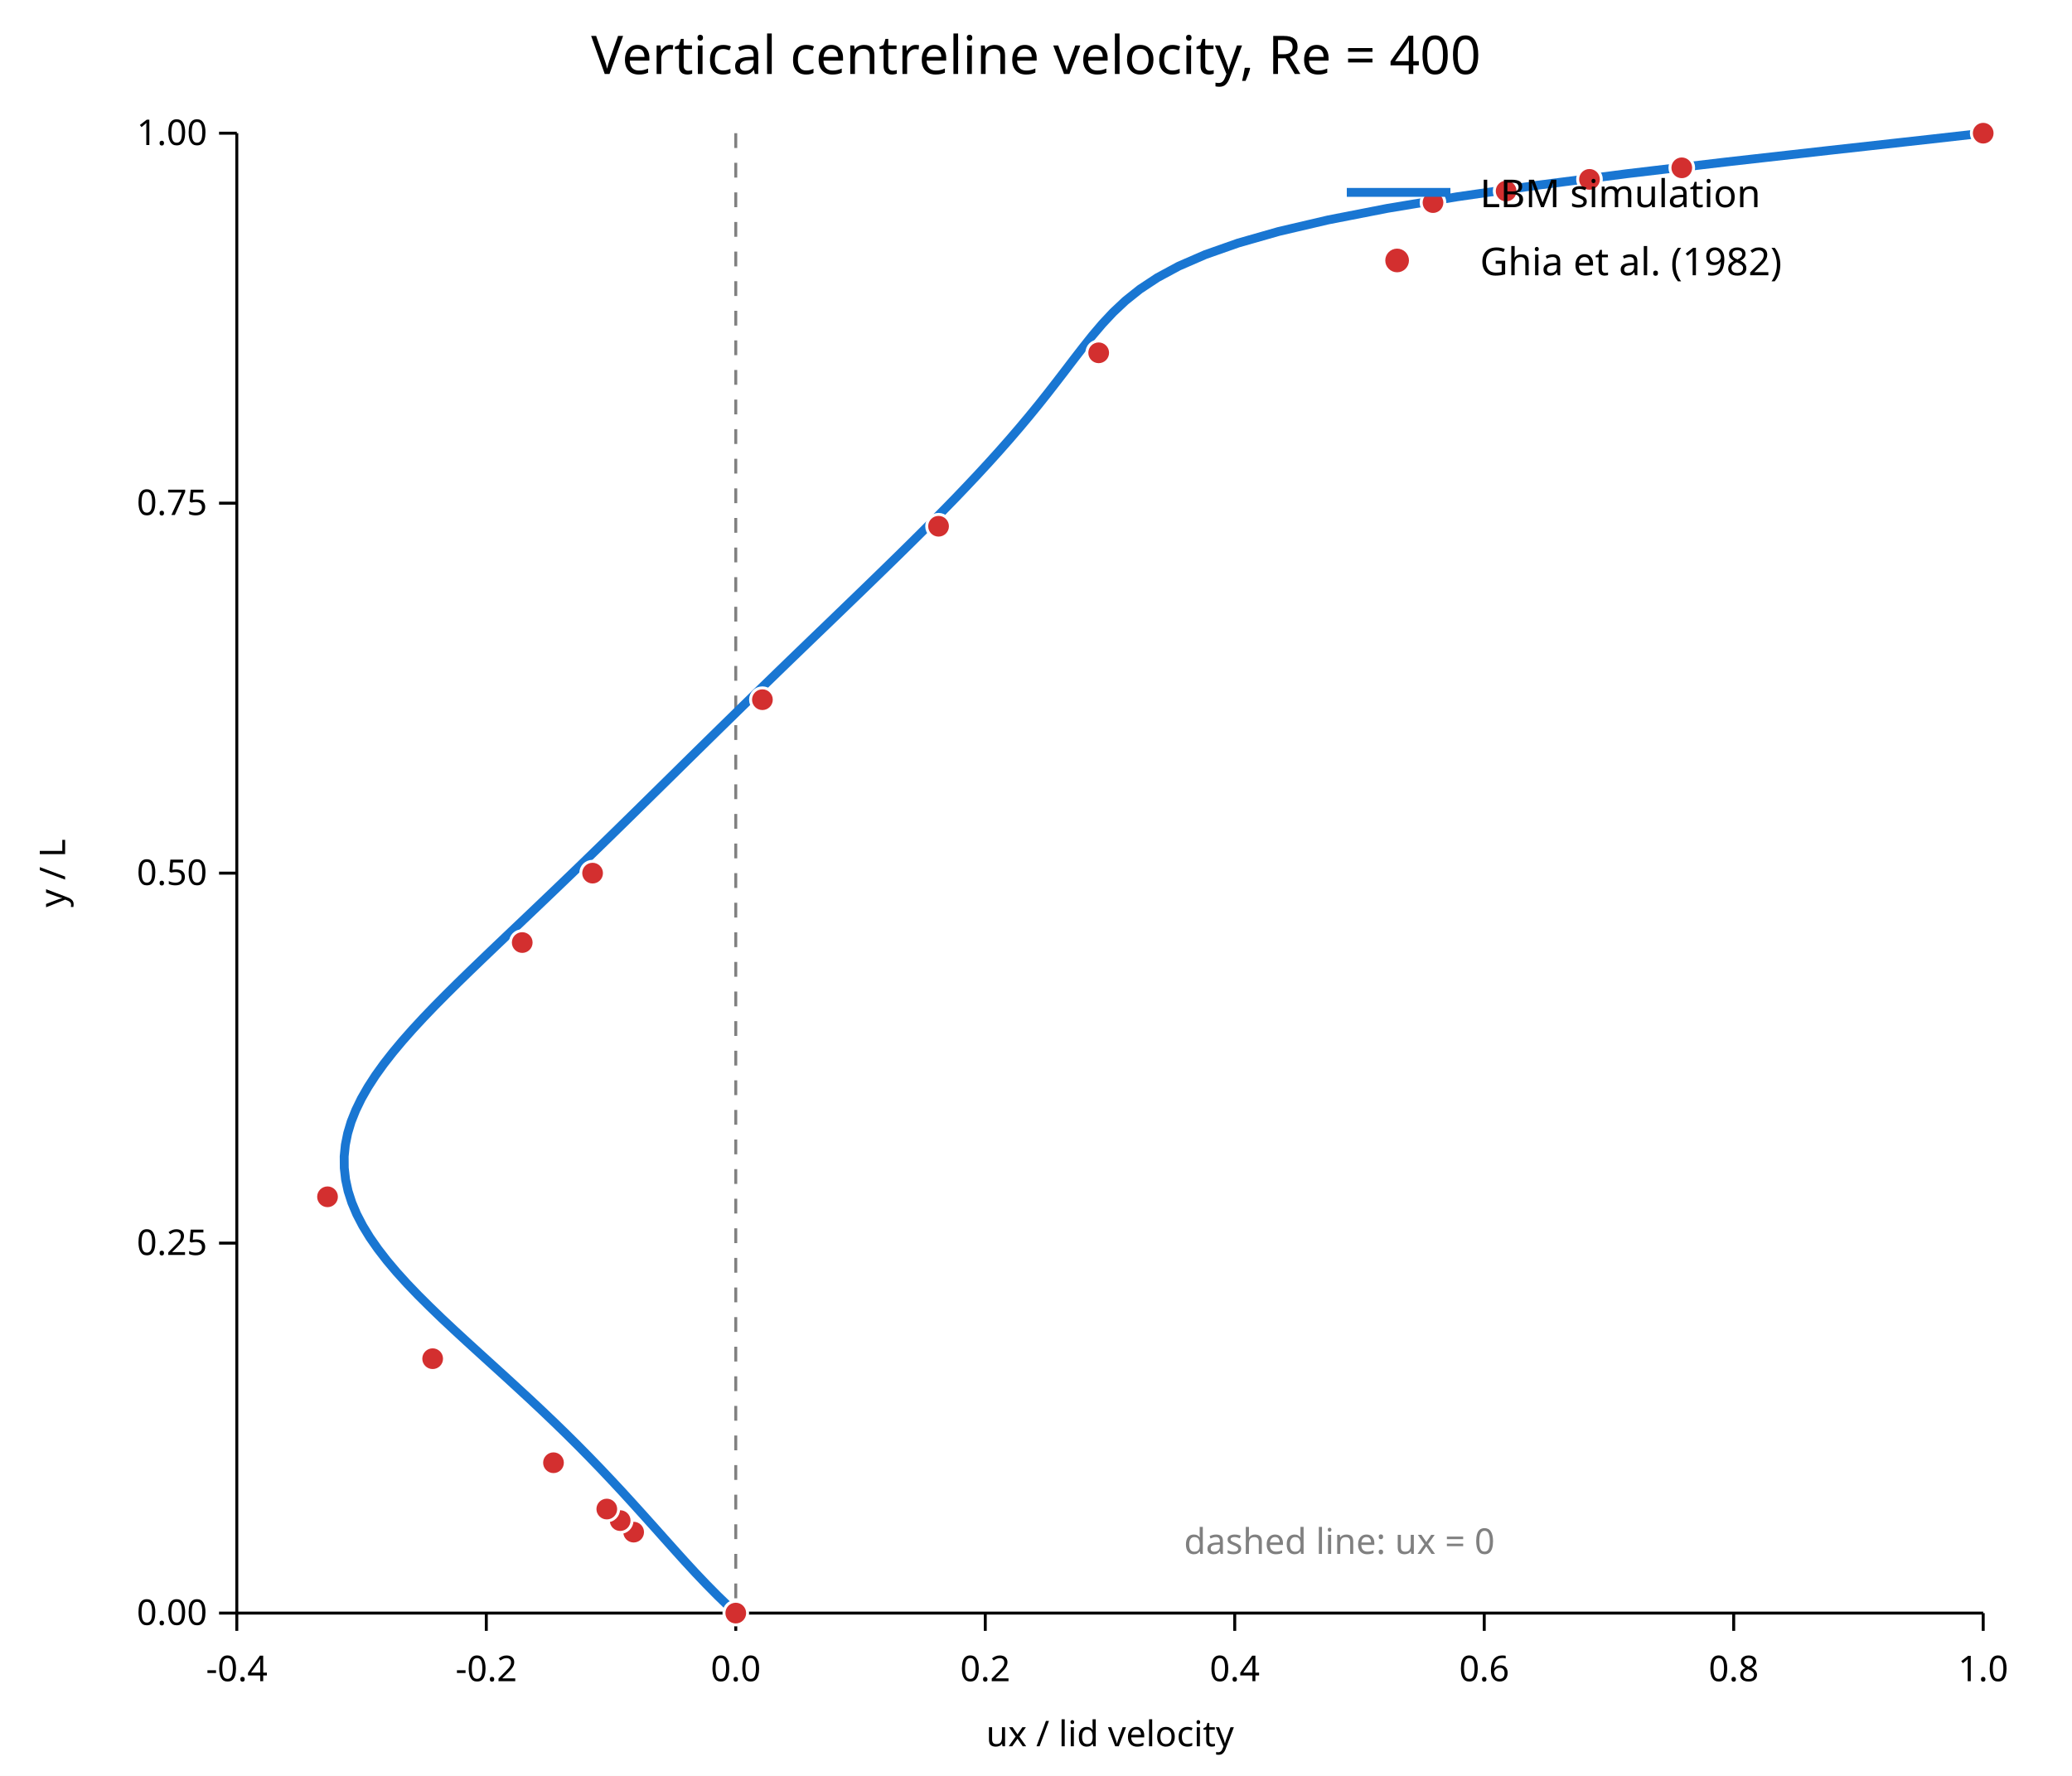
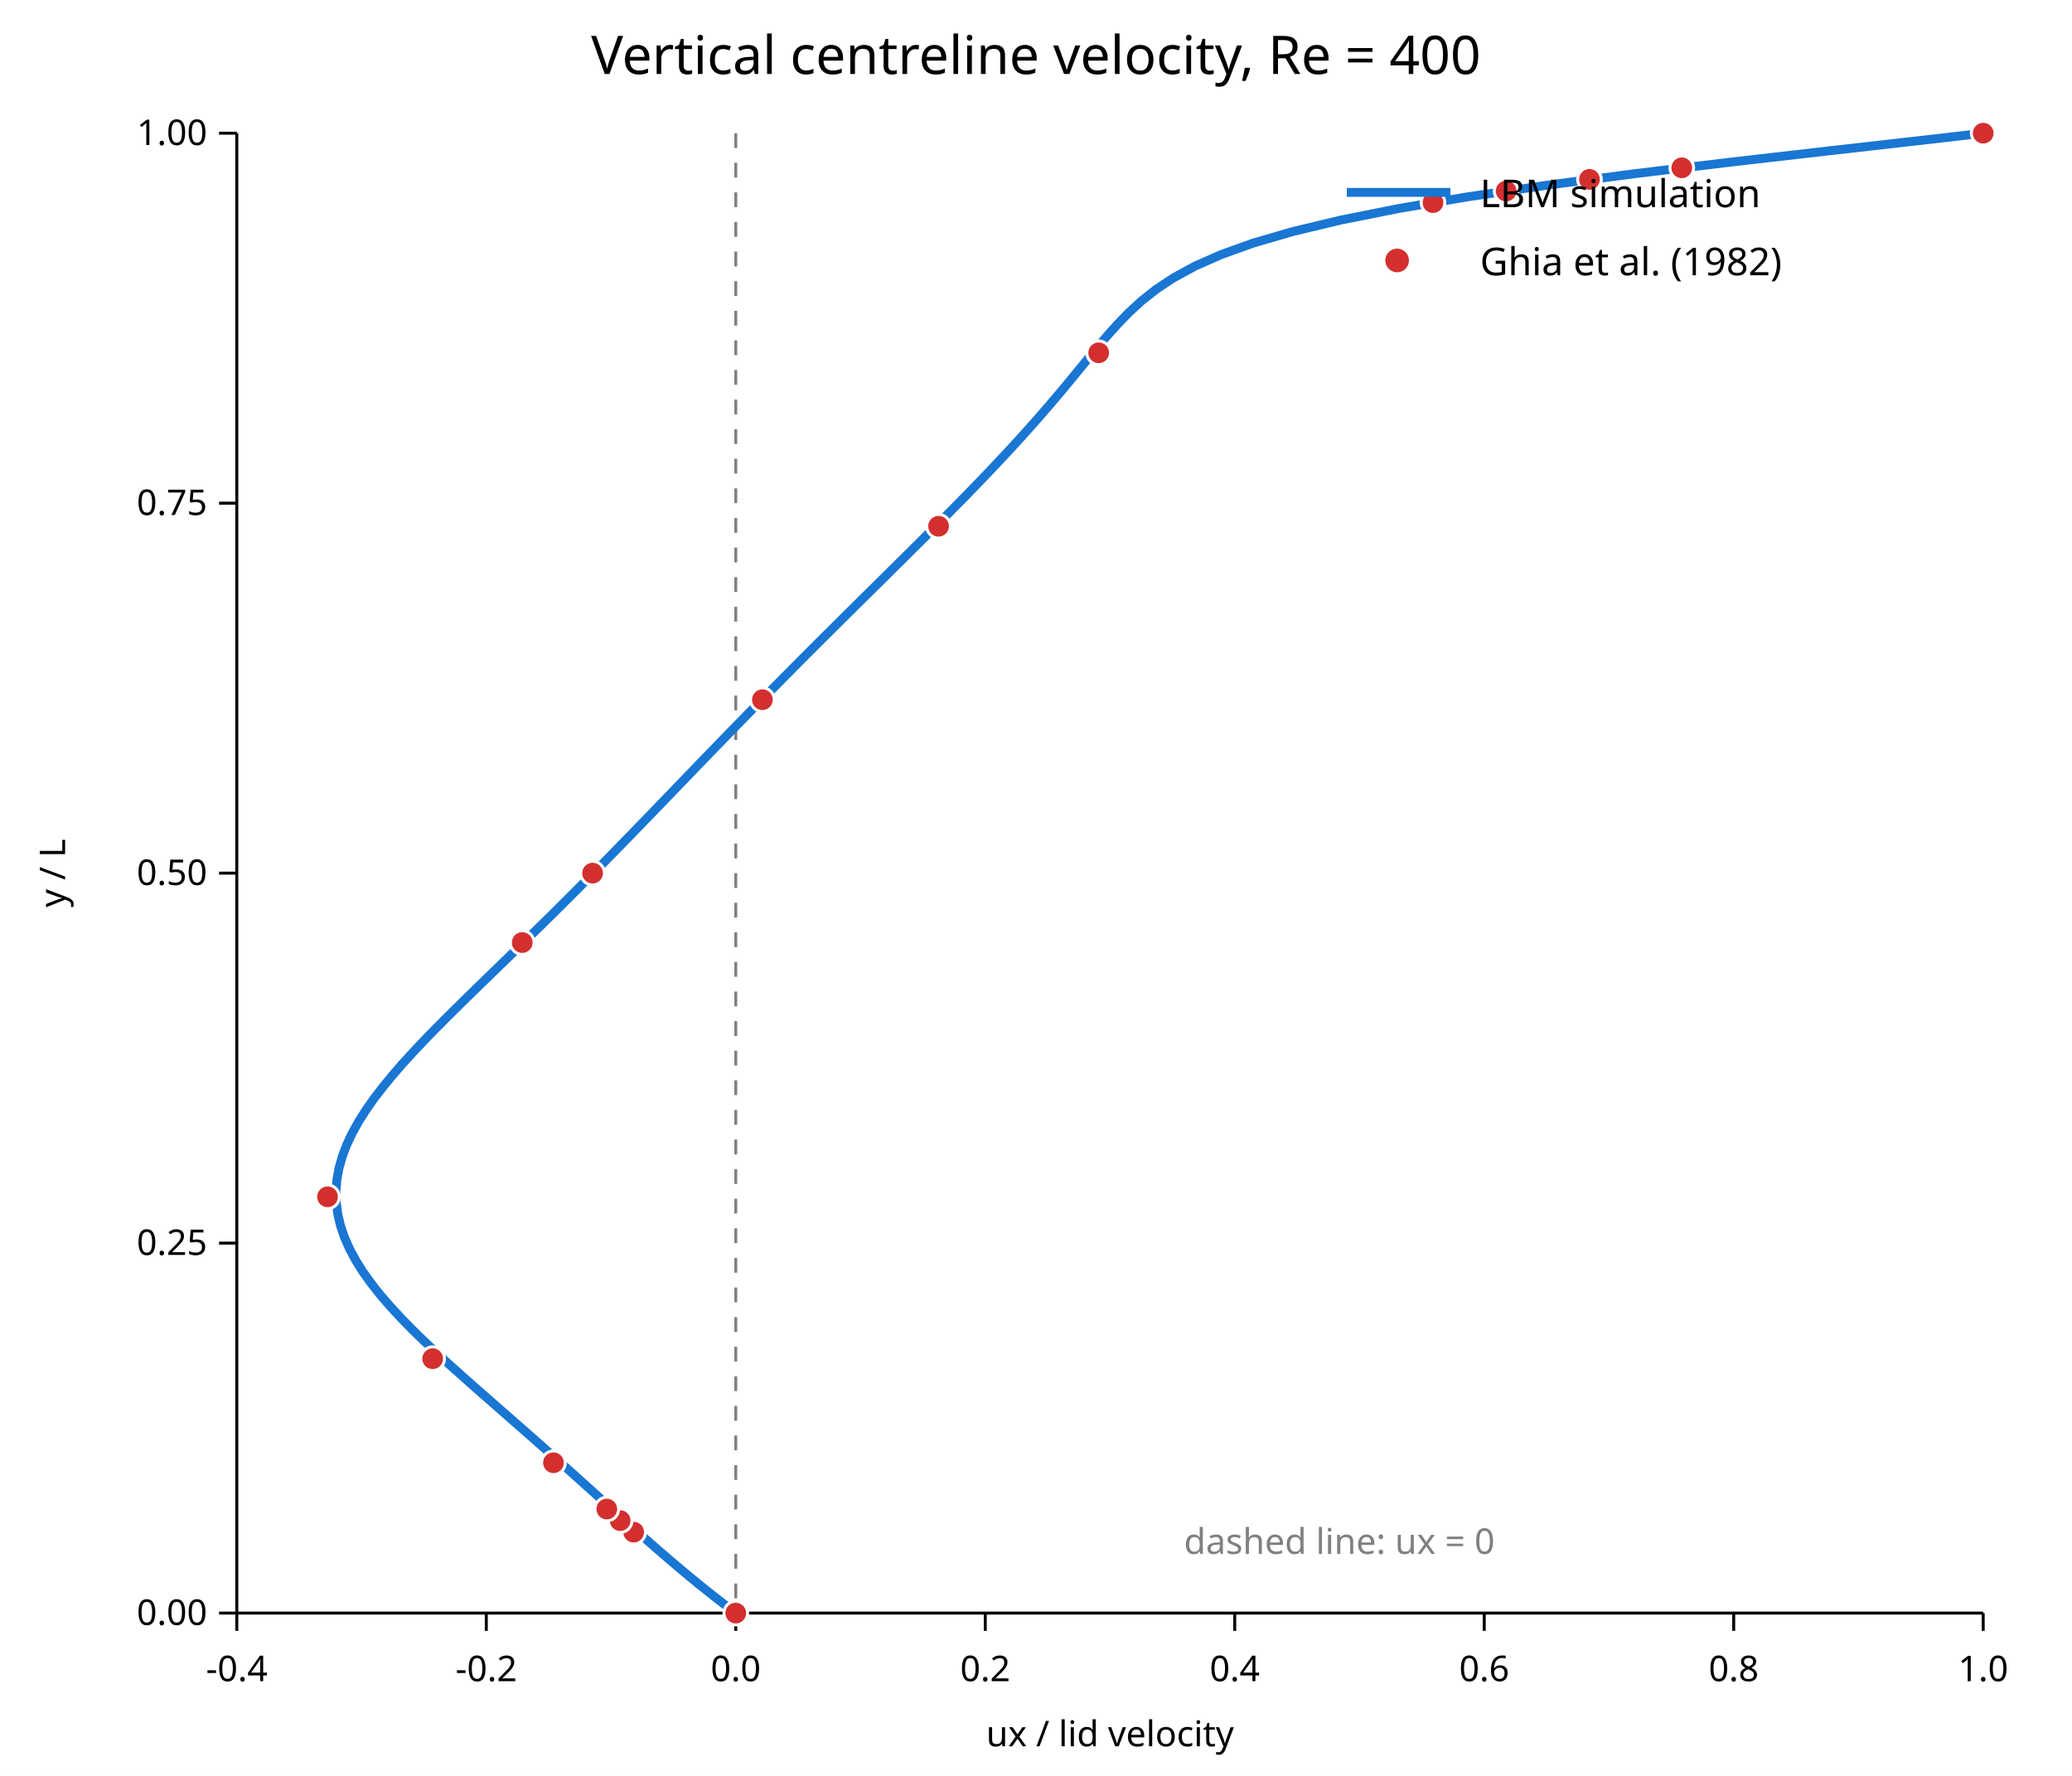
<svg xmlns="http://www.w3.org/2000/svg" width="700" height="600" viewBox="0 0 700 600">
  <rect width="100%" height="100%" fill="white" />
  <text x="350.0" y="25" text-anchor="middle" font-family="sans-serif" font-size="18">Vertical centreline velocity, Re = 400</text>
  <line x1="80" y1="545" x2="670" y2="545" stroke="black" />
  <line x1="80" y1="45" x2="80" y2="545" stroke="black" />
  <line x1="248.57" y1="45" x2="248.57" y2="545" stroke="gray" stroke-dasharray="5 5" />
-   <polyline points="248.57,545.00 246.50,543.05 242.46,539.14 238.60,535.23 234.89,531.33 231.29,527.42 227.77,523.52 224.27,519.61 220.78,515.70 217.28,511.80 213.74,507.89 210.17,503.98 206.53,500.08 202.83,496.17 199.06,492.27 195.21,488.36 191.27,484.45 187.26,480.55 183.16,476.64 179.00,472.73 174.77,468.83 170.51,464.92 166.21,461.02 161.91,457.11 157.62,453.20 153.39,449.30 149.22,445.39 145.17,441.48 141.25,437.58 137.50,433.67 133.97,429.77 130.67,425.86 127.65,421.95 124.93,418.05 122.54,414.14 120.51,410.23 118.86,406.33 117.60,402.42 116.75,398.52 116.31,394.61 116.28,390.70 116.67,386.80 117.46,382.89 118.63,378.98 120.19,375.08 122.09,371.17 124.32,367.27 126.85,363.36 129.66,359.45 132.71,355.55 135.98,351.64 139.44,347.73 143.05,343.83 146.80,339.92 150.66,336.02 154.60,332.11 158.61,328.20 162.66,324.30 166.74,320.39 170.84,316.48 174.95,312.58 179.06,308.67 183.15,304.77 187.24,300.86 191.31,296.95 195.36,293.05 199.39,289.14 203.41,285.23 207.41,281.33 211.40,277.42 215.37,273.52 219.34,269.61 223.31,265.70 227.27,261.80 231.23,257.89 235.20,253.98 239.17,250.08 243.15,246.17 247.14,242.27 251.13,238.36 255.14,234.45 259.16,230.55 263.18,226.64 267.22,222.73 271.26,218.83 275.31,214.92 279.37,211.02 283.42,207.11 287.47,203.20 291.51,199.30 295.54,195.39 299.56,191.48 303.55,187.58 307.52,183.67 311.45,179.77 315.34,175.86 319.19,171.95 322.99,168.05 326.72,164.14 330.40,160.23 334.00,156.33 337.53,152.42 340.97,148.52 344.33,144.61 347.61,140.70 350.80,136.80 353.91,132.89 356.95,128.98 359.95,125.08 362.93,121.17 365.95,117.27 369.06,113.36 372.38,109.45 376.03,105.55 380.19,101.64 385.08,97.73 390.98,93.83 398.22,89.92 407.19,86.02 418.31,82.11 432.01,78.20 448.71,74.30 468.74,70.39 492.31,66.48 519.40,62.58 549.76,58.67 582.78,54.77 617.53,50.86 652.77,46.95 670.00,45.00" fill="none" stroke="#1976d2" stroke-width="3" />
+   <polyline points="248.57,545.00 246.00,543.05 240.95,539.14 236.06,535.23 231.32,531.33 226.70,527.42 222.17,523.52 217.71,519.61 213.32,515.70 208.96,511.80 204.62,507.89 200.29,503.98 195.95,500.08 191.60,496.17 187.22,492.27 182.82,488.36 178.39,484.45 173.94,480.55 169.48,476.64 165.02,472.73 160.57,468.83 156.16,464.92 151.80,461.02 147.53,457.11 143.38,453.20 139.37,449.30 135.54,445.39 131.93,441.48 128.55,437.58 125.45,433.67 122.66,429.77 120.20,425.86 118.10,421.95 116.37,418.05 115.04,414.14 114.12,410.23 113.61,406.33 113.51,402.42 113.82,398.52 114.54,394.61 115.65,390.70 117.13,386.80 118.97,382.89 121.13,378.98 123.60,375.08 126.35,371.17 129.34,367.27 132.55,363.36 135.94,359.45 139.50,355.55 143.18,351.64 146.98,347.73 150.86,343.83 154.80,339.92 158.78,336.02 162.79,332.11 166.82,328.20 170.84,324.30 174.86,320.39 178.86,316.48 182.85,312.58 186.81,308.67 190.74,304.77 194.65,300.86 198.53,296.95 202.38,293.05 206.22,289.14 210.03,285.23 213.83,281.33 217.62,277.42 221.39,273.52 225.16,269.61 228.93,265.70 232.69,261.80 236.46,257.89 240.24,253.98 244.02,250.08 247.82,246.17 251.63,242.27 255.45,238.36 259.29,234.45 263.14,230.55 267.01,226.64 270.89,222.73 274.79,218.83 278.71,214.92 282.63,211.02 286.57,207.11 290.51,203.20 294.46,199.30 298.41,195.39 302.36,191.48 306.30,187.58 310.23,183.67 314.15,179.77 318.05,175.86 321.91,171.95 325.75,168.05 329.55,164.14 333.31,160.23 337.01,156.33 340.66,152.42 344.25,148.52 347.77,144.61 351.22,140.70 354.60,136.80 357.92,132.89 361.18,128.98 364.39,125.08 367.59,121.17 370.82,117.27 374.13,113.36 377.63,109.45 381.42,105.55 385.68,101.64 390.63,97.73 396.52,93.83 403.70,89.92 412.52,86.02 423.43,82.11 436.85,78.20 453.21,74.30 472.83,70.39 495.95,66.48 522.55,62.58 552.35,58.67 584.75,54.77 618.79,50.86 653.21,46.95 670.00,45.00" fill="none" stroke="#1976d2" stroke-width="3" />
  <text x="375.0" y="590" text-anchor="middle" font-family="sans-serif">ux / lid velocity</text>
  <text x="22" y="295.0" text-anchor="middle" transform="rotate(-90 22 295.0)" font-family="sans-serif">y / L</text>
  <line x1="80.00" y1="545" x2="80.00" y2="551" stroke="black" />
  <text x="80.00" y="568" text-anchor="middle" font-family="sans-serif" font-size="12">-0.4</text>
  <line x1="164.29" y1="545" x2="164.29" y2="551" stroke="black" />
  <text x="164.29" y="568" text-anchor="middle" font-family="sans-serif" font-size="12">-0.2</text>
  <line x1="248.57" y1="545" x2="248.57" y2="551" stroke="black" />
  <text x="248.57" y="568" text-anchor="middle" font-family="sans-serif" font-size="12">0.0</text>
  <line x1="332.86" y1="545" x2="332.86" y2="551" stroke="black" />
  <text x="332.86" y="568" text-anchor="middle" font-family="sans-serif" font-size="12">0.2</text>
  <line x1="417.14" y1="545" x2="417.14" y2="551" stroke="black" />
  <text x="417.14" y="568" text-anchor="middle" font-family="sans-serif" font-size="12">0.4</text>
  <line x1="501.43" y1="545" x2="501.43" y2="551" stroke="black" />
  <text x="501.43" y="568" text-anchor="middle" font-family="sans-serif" font-size="12">0.6</text>
  <line x1="585.71" y1="545" x2="585.71" y2="551" stroke="black" />
  <text x="585.71" y="568" text-anchor="middle" font-family="sans-serif" font-size="12">0.8</text>
  <line x1="670.00" y1="545" x2="670.00" y2="551" stroke="black" />
  <text x="670.00" y="568" text-anchor="middle" font-family="sans-serif" font-size="12">1.0</text>
  <line x1="74" y1="545.00" x2="80" y2="545.00" stroke="black" />
  <text x="70" y="549.00" text-anchor="end" font-family="sans-serif" font-size="12">0.00</text>
  <line x1="74" y1="420.00" x2="80" y2="420.00" stroke="black" />
  <text x="70" y="424.00" text-anchor="end" font-family="sans-serif" font-size="12">0.25</text>
  <line x1="74" y1="295.00" x2="80" y2="295.00" stroke="black" />
  <text x="70" y="299.00" text-anchor="end" font-family="sans-serif" font-size="12">0.50</text>
  <line x1="74" y1="170.00" x2="80" y2="170.00" stroke="black" />
  <text x="70" y="174.00" text-anchor="end" font-family="sans-serif" font-size="12">0.75</text>
  <line x1="74" y1="45.00" x2="80" y2="45.00" stroke="black" />
  <text x="70" y="49.00" text-anchor="end" font-family="sans-serif" font-size="12">1.00</text>
  <circle cx="248.57" cy="545.00" r="4" fill="#d32f2f" stroke="white" stroke-width="1" />
  <circle cx="214.07" cy="517.65" r="4" fill="#d32f2f" stroke="white" stroke-width="1" />
  <circle cx="209.52" cy="513.75" r="4" fill="#d32f2f" stroke="white" stroke-width="1" />
  <circle cx="205.00" cy="509.85" r="4" fill="#d32f2f" stroke="white" stroke-width="1" />
  <circle cx="186.99" cy="494.20" r="4" fill="#d32f2f" stroke="white" stroke-width="1" />
  <circle cx="146.17" cy="459.05" r="4" fill="#d32f2f" stroke="white" stroke-width="1" />
  <circle cx="110.65" cy="404.35" r="4" fill="#d32f2f" stroke="white" stroke-width="1" />
  <circle cx="176.43" cy="318.45" r="4" fill="#d32f2f" stroke="white" stroke-width="1" />
  <circle cx="200.20" cy="295.00" r="4" fill="#d32f2f" stroke="white" stroke-width="1" />
  <circle cx="257.57" cy="236.40" r="4" fill="#d32f2f" stroke="white" stroke-width="1" />
  <circle cx="317.08" cy="177.80" r="4" fill="#d32f2f" stroke="white" stroke-width="1" />
  <circle cx="371.18" cy="119.20" r="4" fill="#d32f2f" stroke="white" stroke-width="1" />
  <circle cx="484.12" cy="68.45" r="4" fill="#d32f2f" stroke="white" stroke-width="1" />
  <circle cx="508.83" cy="64.55" r="4" fill="#d32f2f" stroke="white" stroke-width="1" />
  <circle cx="536.99" cy="60.60" r="4" fill="#d32f2f" stroke="white" stroke-width="1" />
  <circle cx="568.17" cy="56.70" r="4" fill="#d32f2f" stroke="white" stroke-width="1" />
  <circle cx="670.00" cy="45.00" r="4" fill="#d32f2f" stroke="white" stroke-width="1" />
  <line x1="455" y1="65" x2="490" y2="65" stroke="#1976d2" stroke-width="3" />
  <text x="500" y="70" font-family="sans-serif" font-size="13">LBM simulation</text>
  <circle cx="472" cy="88" r="4" fill="#d32f2f" />
  <text x="500" y="93" font-family="sans-serif" font-size="13">Ghia et al. (1982)</text>
  <text x="400" y="525" font-family="sans-serif" font-size="12" fill="gray">dashed line: ux = 0</text>
</svg>
